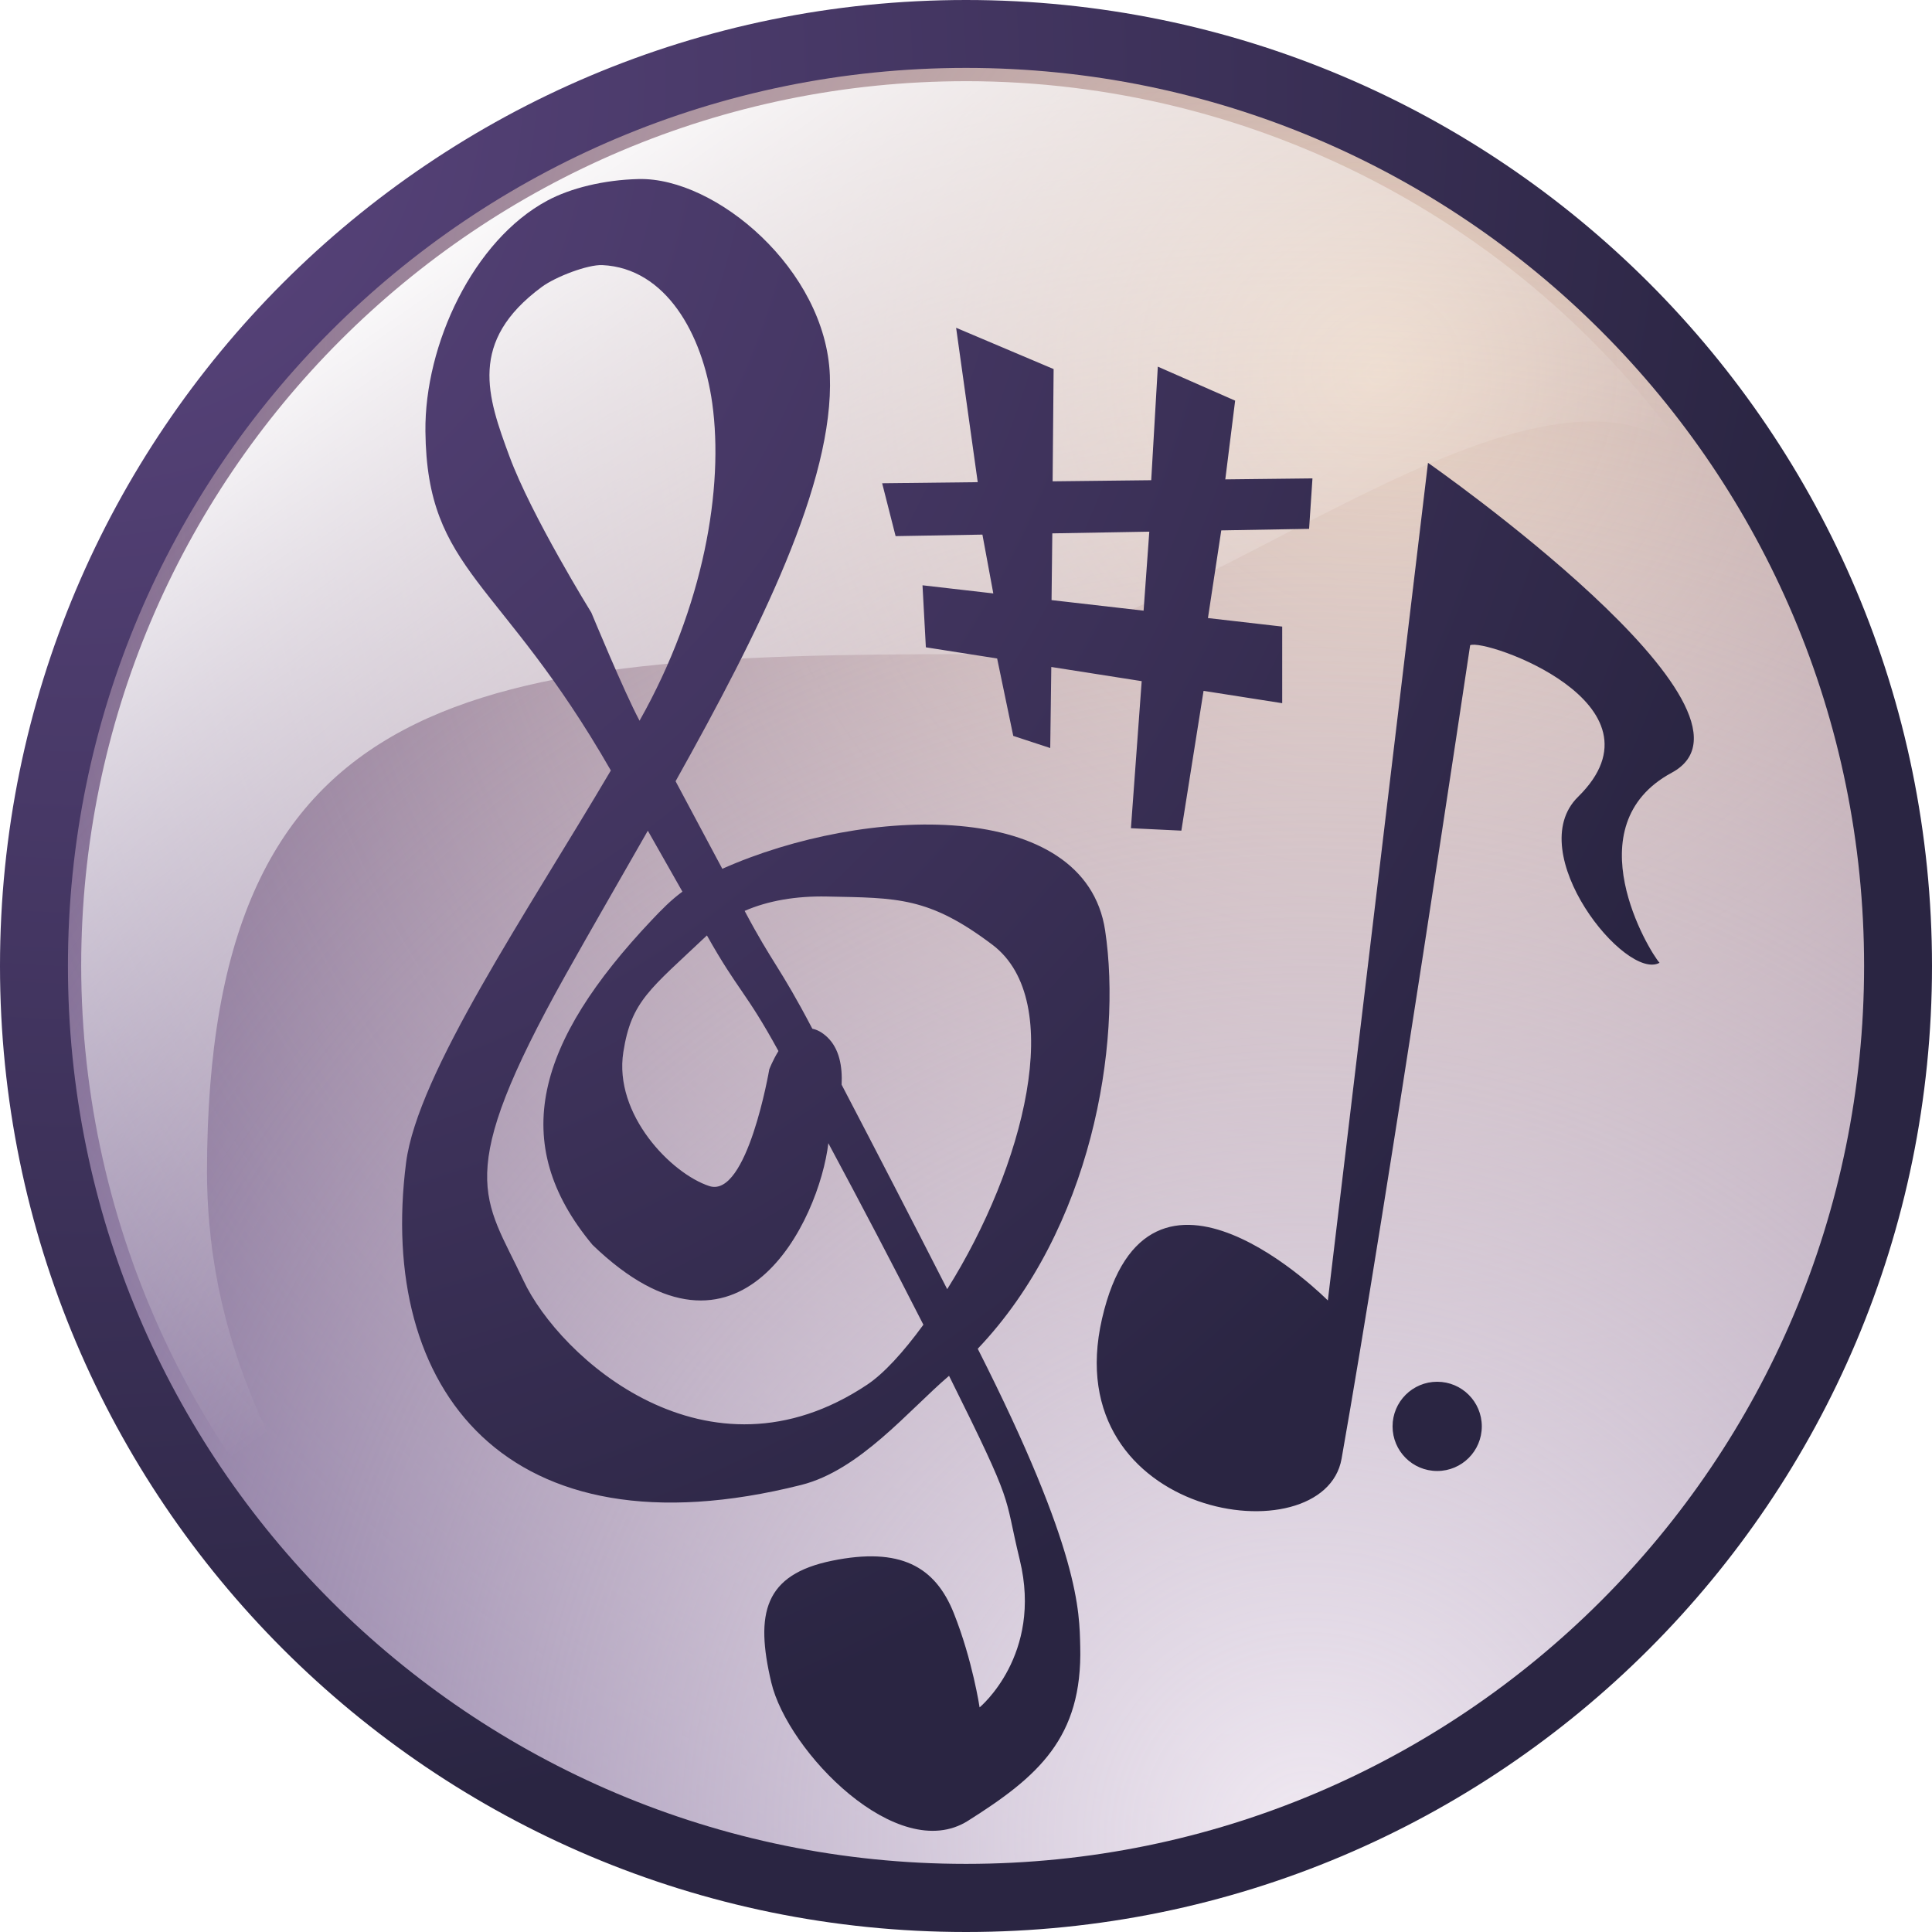
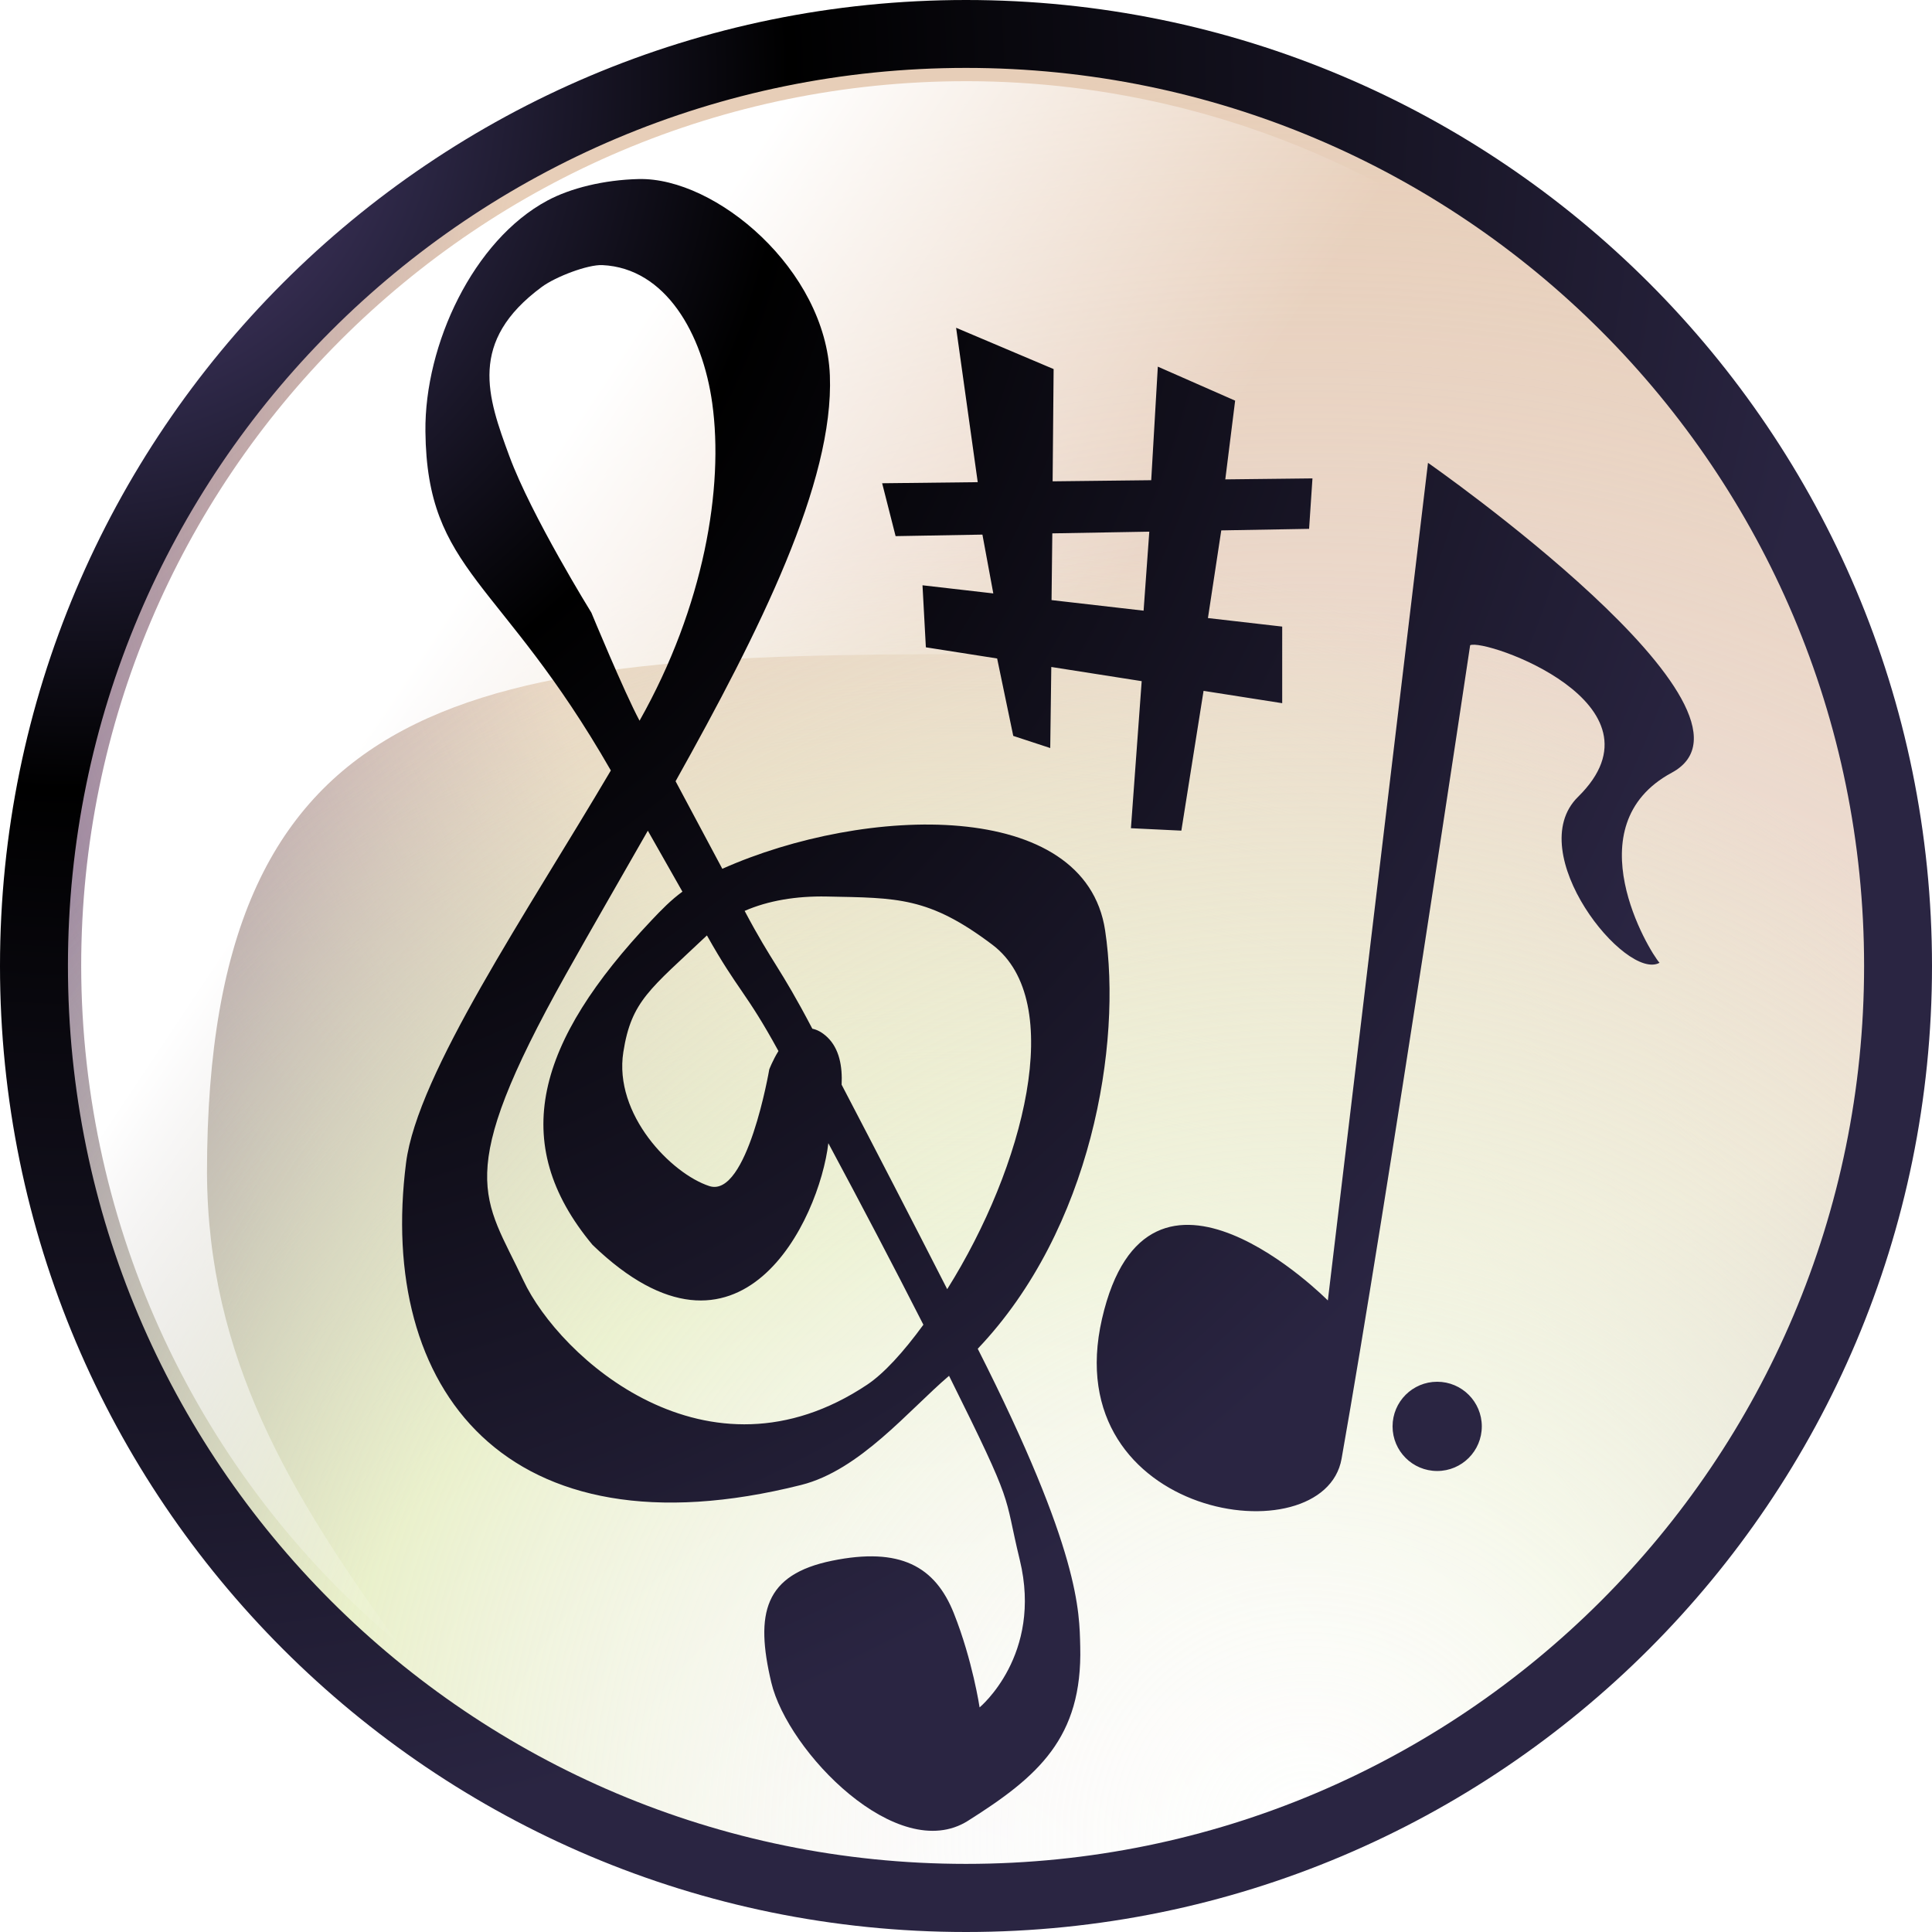
<svg xmlns="http://www.w3.org/2000/svg" width="128" height="128" version="1.1" viewBox="0 0 128 128">
  <defs>
-     <linearGradient id="biloue" x1="29.357" x2="64.456" y1="12.579" y2="62.118" gradientUnits="userSpaceOnUse">
+     <radialGradient id="biloua" cx="5.379" cy="5.379" r="62" gradientTransform="matrix(9.3661e-6 1.891 -1.891 1.1385e-5 15.55 -4.7927)" gradientUnits="userSpaceOnUse">
+       <stop stop-color="#5c4680" offset="0" />
+       <stop stop-color="#2a2542" offset="0.2" />
+       <stop stop-color="#000" offset="0.4" />
+       <stop stop-color="#2a2542" offset="1" />
+     </radialGradient>
+     <radialGradient id="biloub" cx="64" cy="128" r="92" gradientUnits="userSpaceOnUse">
+       <stop stop-color="#fff" offset="0" />
+       <stop stop-color="rgb(223, 238, 167)" offset=".5" />
+       <stop stop-color="rgb(223, 238, 167)" stop-opacity="0" offset="1" />
+     </radialGradient>
+     <radialGradient id="bilouc" cx="15.023" cy="-37.564" r="58.621" gradientTransform="matrix(0 2 -2 0 16.136 -5.3795)" gradientUnits="userSpaceOnUse">
+       <stop stop-color="#e7ceb8" offset="0" />
+       <stop stop-color="#e7ceb8" offset=".5" />
+       <stop stop-color="#e7ceb8" stop-opacity="0" offset="1" />
+     </radialGradient>
+     <radialGradient id="biloud" cx="123.08" cy="104.66" r="58.621" gradientTransform="matrix(0 -2 2 -1.9982e-8 -122.62 367.86)" gradientUnits="userSpaceOnUse">
+       <stop stop-color="#fff" offset="0" />
+       <stop stop-color="#f0e9f2" stop-opacity="0" offset="1" />
+     </radialGradient>
+     <linearGradient id="biloue" x1="30" x2="60" y1="40" y2="60" gradientUnits="userSpaceOnUse">
      <stop stop-color="#fff" offset="0" />
      <stop stop-color="#fff" stop-opacity="0" offset="1" />
    </linearGradient>
-     <radialGradient id="biloud" cx="123.08" cy="104.66" r="58.621" gradientTransform="matrix(0 -2 2 -1.9982e-8 -122.62 367.86)" gradientUnits="userSpaceOnUse">
-       <stop stop-color="#f0e9f2" offset="0" />
-       <stop stop-color="#f0e9f2" stop-opacity="0" offset="1" />
-     </radialGradient>
-     <radialGradient id="bilouc" cx="15.023" cy="-37.564" r="58.621" gradientTransform="matrix(0 2 -2 0 16.136 -5.3795)" gradientUnits="userSpaceOnUse">
-       <stop stop-color="#e7ceb8" offset="0" />
-       <stop stop-color="#e7ceb8" stop-opacity="0" offset="1" />
-     </radialGradient>
-     <radialGradient id="biloub" cx="128" cy="128" r="64" gradientTransform="matrix(5.0621e-8 -2 2 1.9053e-7 -128 384)" gradientUnits="userSpaceOnUse">
-       <stop stop-color="#5c4680" offset="0" />
-       <stop stop-color="#2a2542" offset="1" />
-     </radialGradient>
-     <radialGradient id="biloua" cx="5.379" cy="5.379" r="62" gradientTransform="matrix(9.3661e-6 1.891 -1.891 1.1385e-5 15.55 -4.7927)" gradientUnits="userSpaceOnUse">
-       <stop stop-color="#5c4680" offset="0" />
-       <stop stop-color="#2a2542" offset="1" />
-     </radialGradient>
  </defs>
  <circle cx="64" cy="64" r="60.512" fill="#5c4680" />
  <circle cx="64" cy="64" r="60.512" fill="url(#bilouc)" />
+   <circle cx="64" cy="64" r="60.512" fill="url(#biloub)" />
  <circle cx="64" cy="64" r="60.512" fill="url(#biloud)" />
  <path fill="url(#biloue)" d="m64 5.379c-32.375 5.7e-5 -58.621 26.246-58.621 58.621 0.023 17.322 7.706 33.747 20.986 44.867-7.177-9.928-12.602-18.925-12.651-31.176-8.64e-4 -32.376 17.91-34.352 50.286-34.353 13.885 0.006 37.19-22.262 47.777-13.278-10.99-15.478-28.795-24.675-47.777-24.682z" />
  <path fill="url(#biloua)" d="m64 0a64 64 0 0 0-64 64 64 64 0 0 0 64 64 64 64 0 0 0 64-64 64 64 0 0 0-64-64zm0.001 4.499a59.5 59.494 0 0 1 59.5 59.494 59.5 59.494 0 0 1-59.5 59.494 59.5 59.494 0 0 1-59.5-59.494 59.5 59.494 0 0 1 59.5-59.494z" />
  <path fill="url(#biloua)" d="m42.318 11.862c-2.319 0.055-4.523 0.605-6.054 1.427-4.901 2.631-8.14 9.529-8.079 15.295 0.099 9.351 4.973 9.701 12.285 22.462-5.554 9.421-12.809 20.065-13.567 25.99-1.911 14.943 6.583 26.273 26.182 21.345 3.887-0.977 7.122-4.956 9.792-7.23 4.443 8.934 3.573 7.617 4.686 12.197 1.533 6.31-2.662 9.771-2.662 9.771s-0.465-3.117-1.706-6.234c-1.24-3.117-3.566-4.4-8.063-3.484-4.497 0.917-5.117 3.484-4.032 8.067 1.085 4.584 8.373 12.101 13.025 9.168 4.652-2.934 7.598-5.5 7.443-11.551-0.059-2.302 0.018-6.283-6.79-19.727 7.545-7.926 9.577-20.176 8.439-27.717-1.327-8.784-15.888-8.302-25.362-4.081-1.595-2.998-1.976-3.711-3.096-5.801 5.555-9.938 10.498-19.794 10.222-26.883-0.273-7.01-7.561-13.135-12.662-13.013zm-2.407 5.702c4.194 0.199 6.636 4.55 7.277 9.149 0.777 5.582-0.54 13.457-4.816 21.036-1.014-1.887-3.193-7.16-3.193-7.16s-3.973-6.414-5.43-10.361c-1.457-3.947-2.754-7.6 2.147-11.219 0.919-0.678 3.049-1.491 4.017-1.445zm23.434 4.152 1.432 10.229-6.332 0.072 0.891 3.503 5.752-0.101 0.721 3.897-4.691-0.539 0.223 4.109 4.722 0.74 1.068 5.129 2.45 0.805 0.07-5.371 5.989 0.939-0.713 9.743 3.341 0.161 1.471-9.261 5.21 0.817v-5.075l-4.92-0.565 0.883-5.808 5.819-0.103 0.223-3.342-5.775 0.065 0.652-5.216-5.122-2.253-0.438 7.524-6.532 0.074 0.066-7.437zm31.263 8.949-6.635 55.494s-11.917-12.038-14.961 1.211c-3.045 13.249 14.707 15.868 15.871 9.275 3.038-17.208 8.518-53.896 8.518-53.896 0.954-0.477 13.428 3.872 7.148 10.045-3.737 3.673 3.161 12.236 5.399 10.993-0.695-0.767-5.707-9.077 0.812-12.595 7.476-4.035-16.162-20.541-16.151-20.527zm-18.464 4.559-0.378 5.234-6.098-0.7 0.05-4.421zm-33.223 19.813c0.764 1.34 1.483 2.609 2.291 4.037-0.766 0.559-1.41 1.225-2.037 1.888-7.601 8.043-9.574 14.733-3.918 21.515 9.799 9.448 15.023-1.672 15.623-6.737 2.189 4.08 4.312 8.124 6.297 12.027-1.33 1.826-2.626 3.238-3.721 3.969-10.596 7.072-20.397-1.809-22.781-6.907-2.583-5.523-4.745-6.763 2.804-20.249 1.72-3.072 3.593-6.299 5.441-9.543zm11.86 4.36c4.668 0.095 6.745 0.008 10.967 3.194 4.945 3.732 2.082 14.737-2.993 22.82-2.316-4.534-4.632-9.021-6.995-13.547 0.059-1.206-0.149-2.389-0.953-3.152-0.347-0.329-0.676-0.493-0.988-0.557-2.194-4.184-2.583-4.222-4.485-7.806 1.559-0.681 3.422-0.993 5.447-0.952zm-7.946 2.577c2.08 3.7 2.567 3.688 4.739 7.66-0.388 0.629-0.608 1.216-0.608 1.216s-1.457 8.552-3.973 7.73c-2.517-0.822-6.345-4.744-5.695-8.881 0.534-3.399 1.766-4.152 5.538-7.725zm48.382 29.571c-1.633 0-2.956 1.323-2.956 2.956s1.323 2.956 2.956 2.956c1.633 0 2.956-1.323 2.956-2.956 0-1.633-1.323-2.956-2.956-2.956z" />
</svg>
